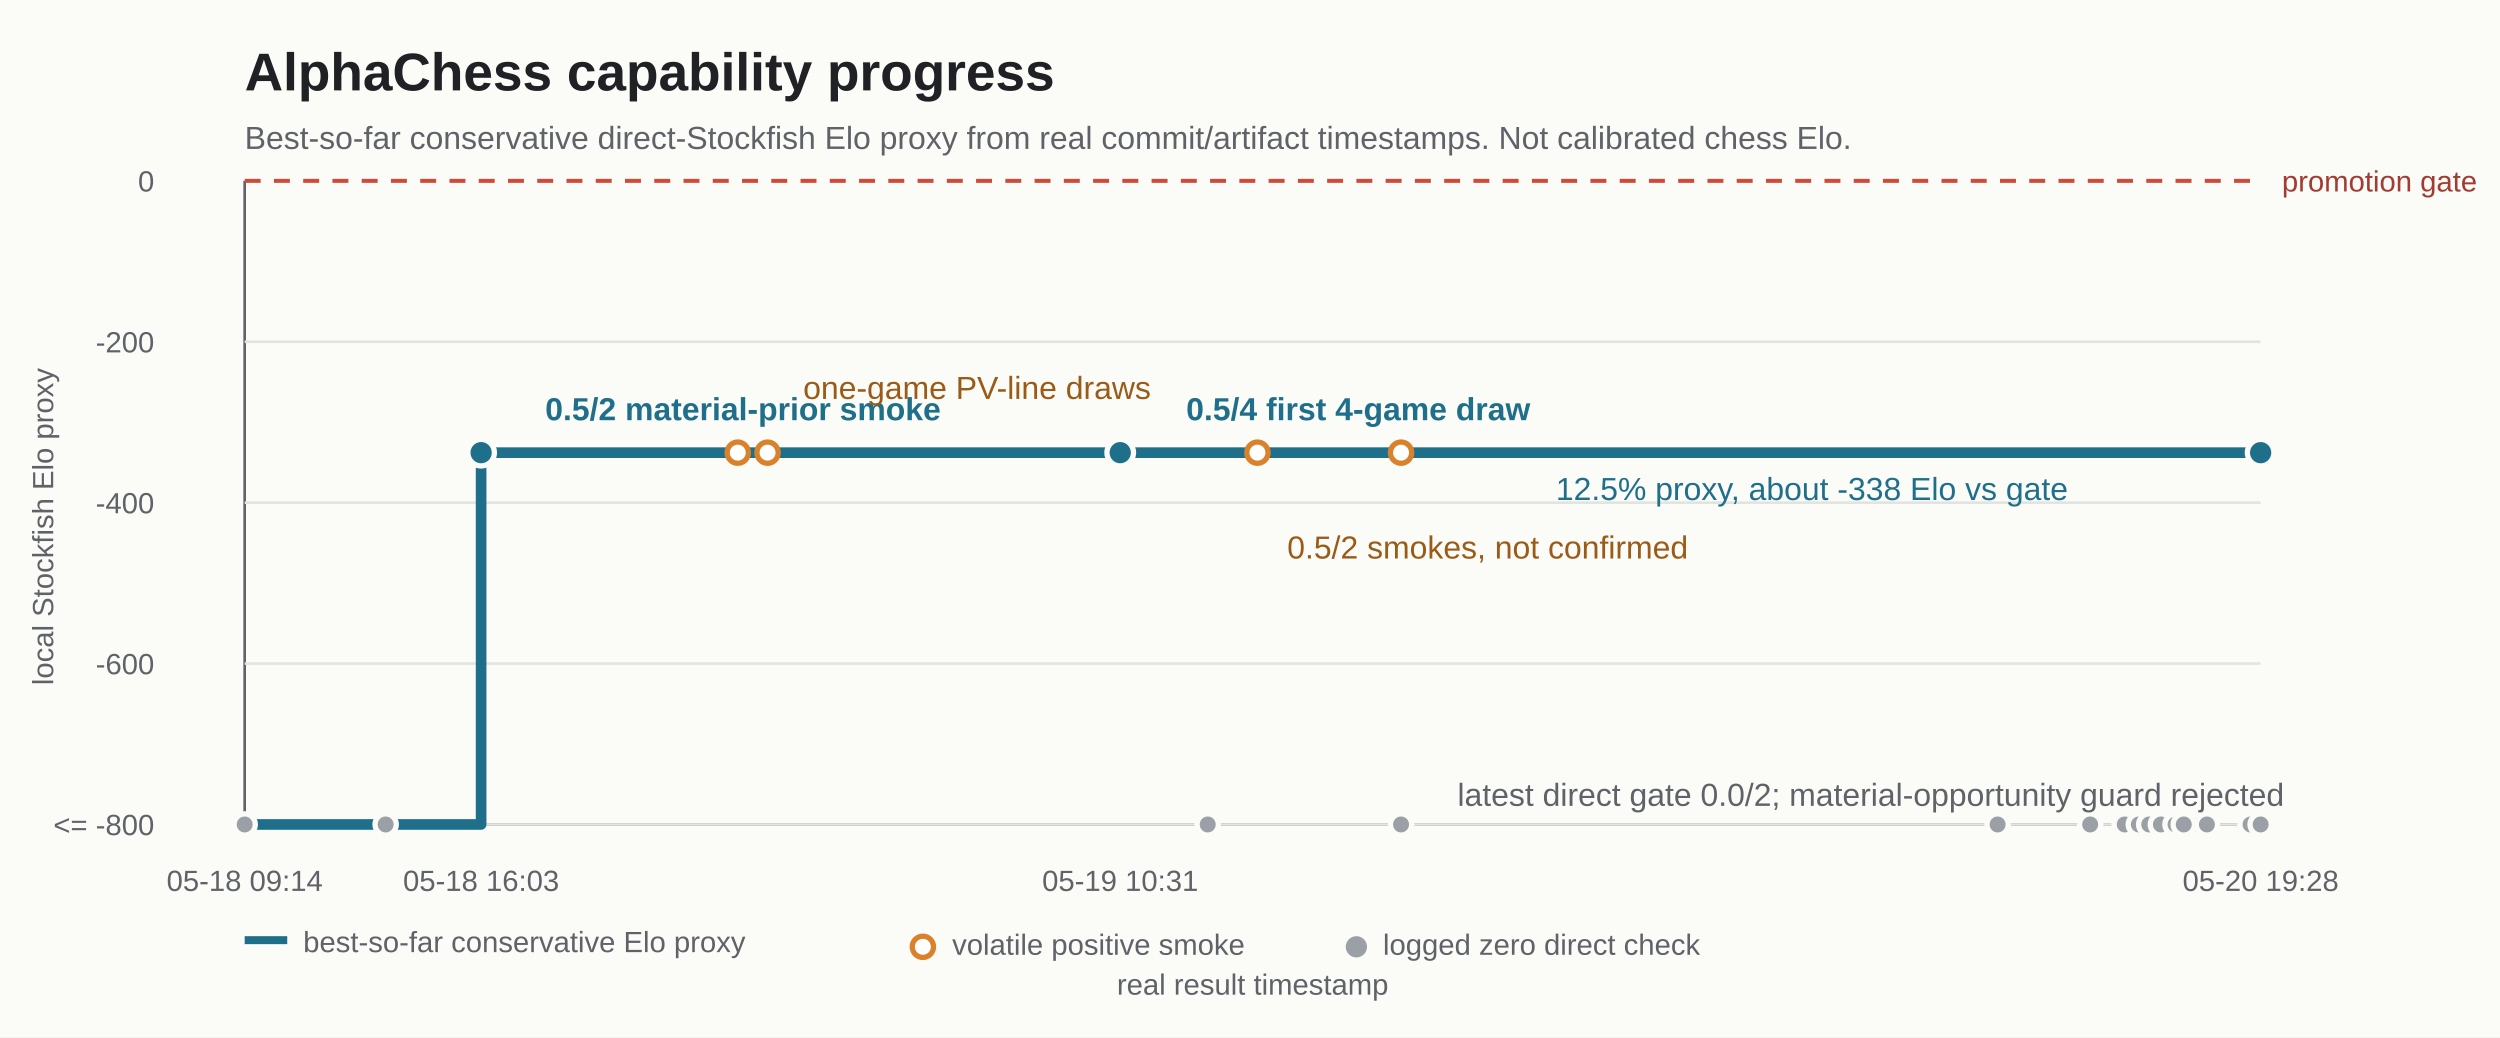
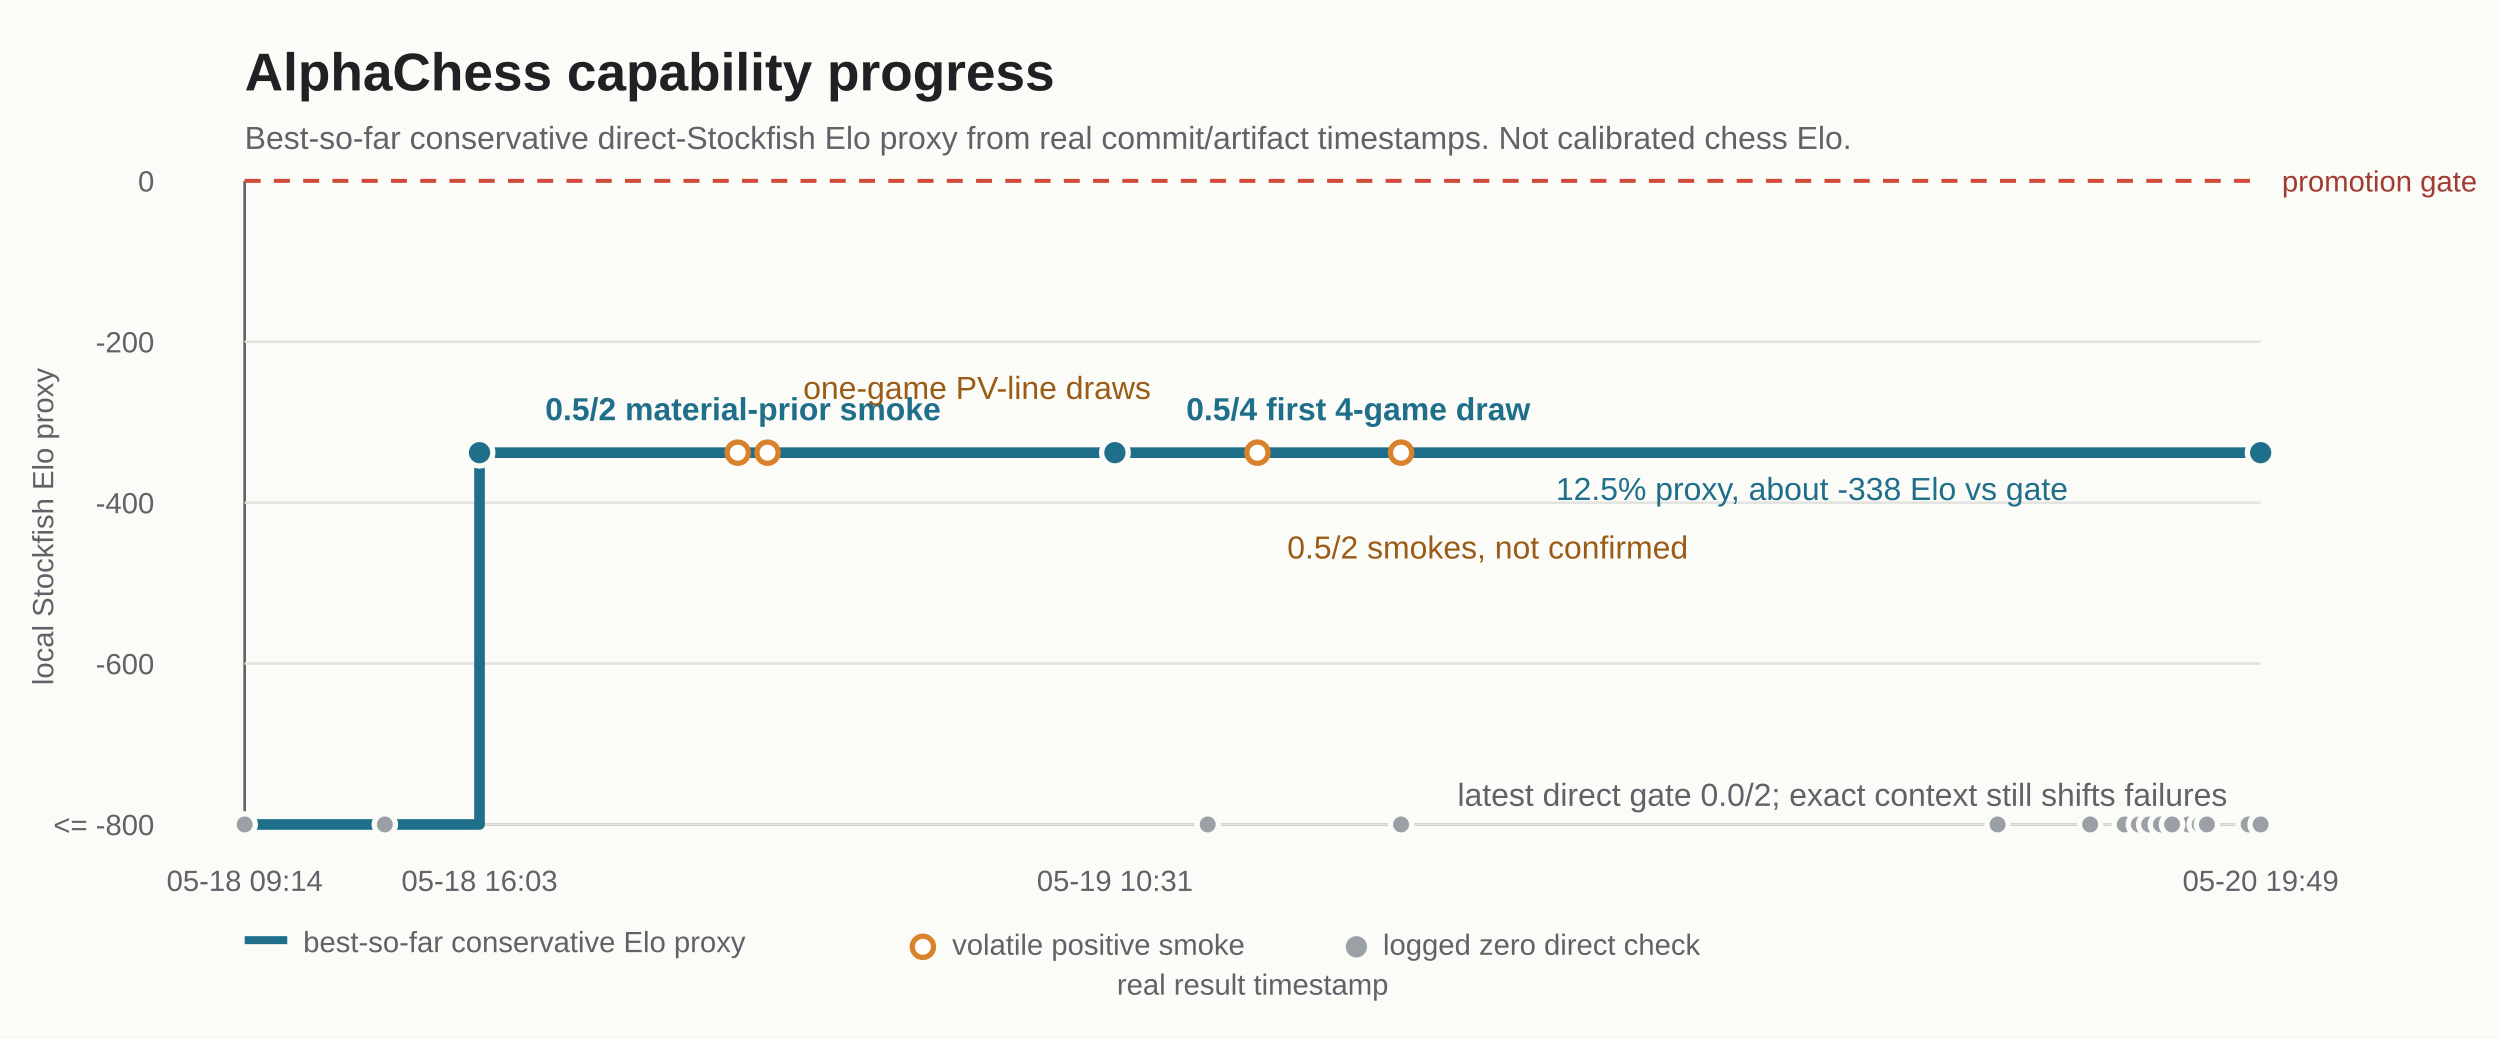
<svg xmlns="http://www.w3.org/2000/svg" width="940" height="390" viewBox="0 0 940 390" role="img" aria-labelledby="title desc">
  <rect width="940" height="390" fill="#fbfbf8" />
  <text x="92" y="34" font-family="Arial, sans-serif" font-size="20" font-weight="700" fill="#202124">AlphaChess capability progress</text>
  <text x="92" y="56" font-family="Arial, sans-serif" font-size="12" fill="#5f6368">Best-so-far conservative direct-Stockfish Elo proxy from real commit/artifact timestamps. Not calibrated chess Elo.</text>
  <g font-family="Arial, sans-serif" font-size="11" fill="#5f6368">
    <line x1="92" y1="68" x2="92" y2="310" stroke="#5f6368" stroke-width="1" />
    <line x1="92" y1="310" x2="850" y2="310" stroke="#5f6368" stroke-width="1" />
    <line x1="92" y1="68" x2="850" y2="68" stroke="#d04a3a" stroke-width="1.5" stroke-dasharray="6 5" />
    <line x1="92" y1="128.5" x2="850" y2="128.5" stroke="#e3e4df" stroke-width="1" />
    <line x1="92" y1="189" x2="850" y2="189" stroke="#e3e4df" stroke-width="1" />
    <line x1="92" y1="249.5" x2="850" y2="249.5" stroke="#e3e4df" stroke-width="1" />
    <line x1="92" y1="310" x2="850" y2="310" stroke="#e3e4df" stroke-width="1" />
    <text x="58" y="72" text-anchor="end">0</text>
    <text x="58" y="132.5" text-anchor="end">-200</text>
    <text x="58" y="193" text-anchor="end">-400</text>
    <text x="58" y="253.5" text-anchor="end">-600</text>
    <text x="58" y="314" text-anchor="end">&lt;= -800</text>
    <text x="858" y="72" fill="#a23b31">promotion gate</text>
    <text x="92" y="335" text-anchor="middle">05-18 09:14</text>
-     <text x="180.9" y="335" text-anchor="middle">05-18 16:03</text>
-     <text x="421.2" y="335" text-anchor="middle">05-19 10:31</text>
-     <text x="850" y="335" text-anchor="middle">05-20 19:28</text>
+     <text x="180.3" y="335" text-anchor="middle">05-18 16:03</text>
+     <text x="419.2" y="335" text-anchor="middle">05-19 10:31</text>
+     <text x="850" y="335" text-anchor="middle">05-20 19:49</text>
    <text x="471" y="374" text-anchor="middle">real result timestamp</text>
    <text x="20" y="198" text-anchor="middle" transform="rotate(-90 20 198)">local Stockfish Elo proxy</text>
  </g>
-   <path d="M 92 310 L 180.9 310 L 180.9 170.2 L 850 170.2" fill="none" stroke="#1f6f8b" stroke-width="4" stroke-linejoin="round" />
+   <path d="M 92 310 L 180.3 310 L 180.3 170.2 L 850 170.2" fill="none" stroke="#1f6f8b" stroke-width="4" stroke-linejoin="round" />
  <g fill="#9aa0a6" stroke="#fbfbf8" stroke-width="2">
    <circle cx="92" cy="310" r="4" />
-     <circle cx="145.0" cy="310" r="4" />
+     <circle cx="144.7" cy="310" r="4" />
    <circle cx="454.1" cy="310" r="4" />
    <circle cx="526.8" cy="310" r="4" />
    <circle cx="751.1" cy="310" r="4" />
    <circle cx="785.9" cy="310" r="4" />
    <circle cx="798.9" cy="310" r="4" />
    <circle cx="804.2" cy="310" r="4" />
    <circle cx="808.1" cy="310" r="4" />
    <circle cx="812.5" cy="310" r="4" />
    <circle cx="818.0" cy="310" r="4" />
    <circle cx="822.8" cy="310" r="4" />
    <circle cx="827.1" cy="310" r="4" />
    <circle cx="829.8" cy="310" r="4" />
-     <circle cx="821.1" cy="310" r="4" />
-     <circle cx="846.2" cy="310" r="4" />
+     <circle cx="816.7" cy="310" r="4" />
+     <circle cx="845.5" cy="310" r="4" />
    <circle cx="850" cy="310" r="4" />
  </g>
  <g fill="#1f6f8b" stroke="#fbfbf8" stroke-width="2">
-     <circle cx="180.9" cy="170.2" r="5" />
-     <circle cx="421.2" cy="170.2" r="5" />
+     <circle cx="180.3" cy="170.2" r="5" />
+     <circle cx="419.2" cy="170.2" r="5" />
    <circle cx="850" cy="170.2" r="5" />
  </g>
  <g fill="#ffffff" stroke="#d9822b" stroke-width="2">
    <circle cx="277.4" cy="170.2" r="4" />
    <circle cx="288.6" cy="170.2" r="4" />
    <circle cx="472.8" cy="170.2" r="4" />
    <circle cx="526.8" cy="170.2" r="4" />
  </g>
  <g font-family="Arial, sans-serif" font-size="12" fill="#202124">
    <text x="205" y="158" font-weight="700" fill="#1f6f8b">0.5/2 material-prior smoke</text>
    <text x="446" y="158" font-weight="700" fill="#1f6f8b">0.5/4 first 4-game draw</text>
    <text x="585" y="188" fill="#1f6f8b">12.5% proxy, about -338 Elo vs gate</text>
    <text x="302" y="150" fill="#9a5b16">one-game PV-line draws</text>
    <text x="484" y="210" fill="#9a5b16">0.5/2 smokes, not confirmed</text>
-     <text x="548" y="303" fill="#5f6368">latest direct gate 0.0/2; material-opportunity guard rejected</text>
+     <text x="548" y="303" fill="#5f6368">latest direct gate 0.0/2; exact context still shifts failures</text>
  </g>
  <g font-family="Arial, sans-serif" font-size="11" fill="#5f6368">
    <rect x="92" y="352" width="16" height="3" fill="#1f6f8b" />
    <text x="114" y="358">best-so-far conservative Elo proxy</text>
    <circle cx="347" cy="356" r="4" fill="#ffffff" stroke="#d9822b" stroke-width="2" />
    <text x="358" y="359">volatile positive smoke</text>
    <circle cx="510" cy="356" r="4" fill="#9aa0a6" />
    <text x="520" y="359">logged zero direct check</text>
  </g>
</svg>
